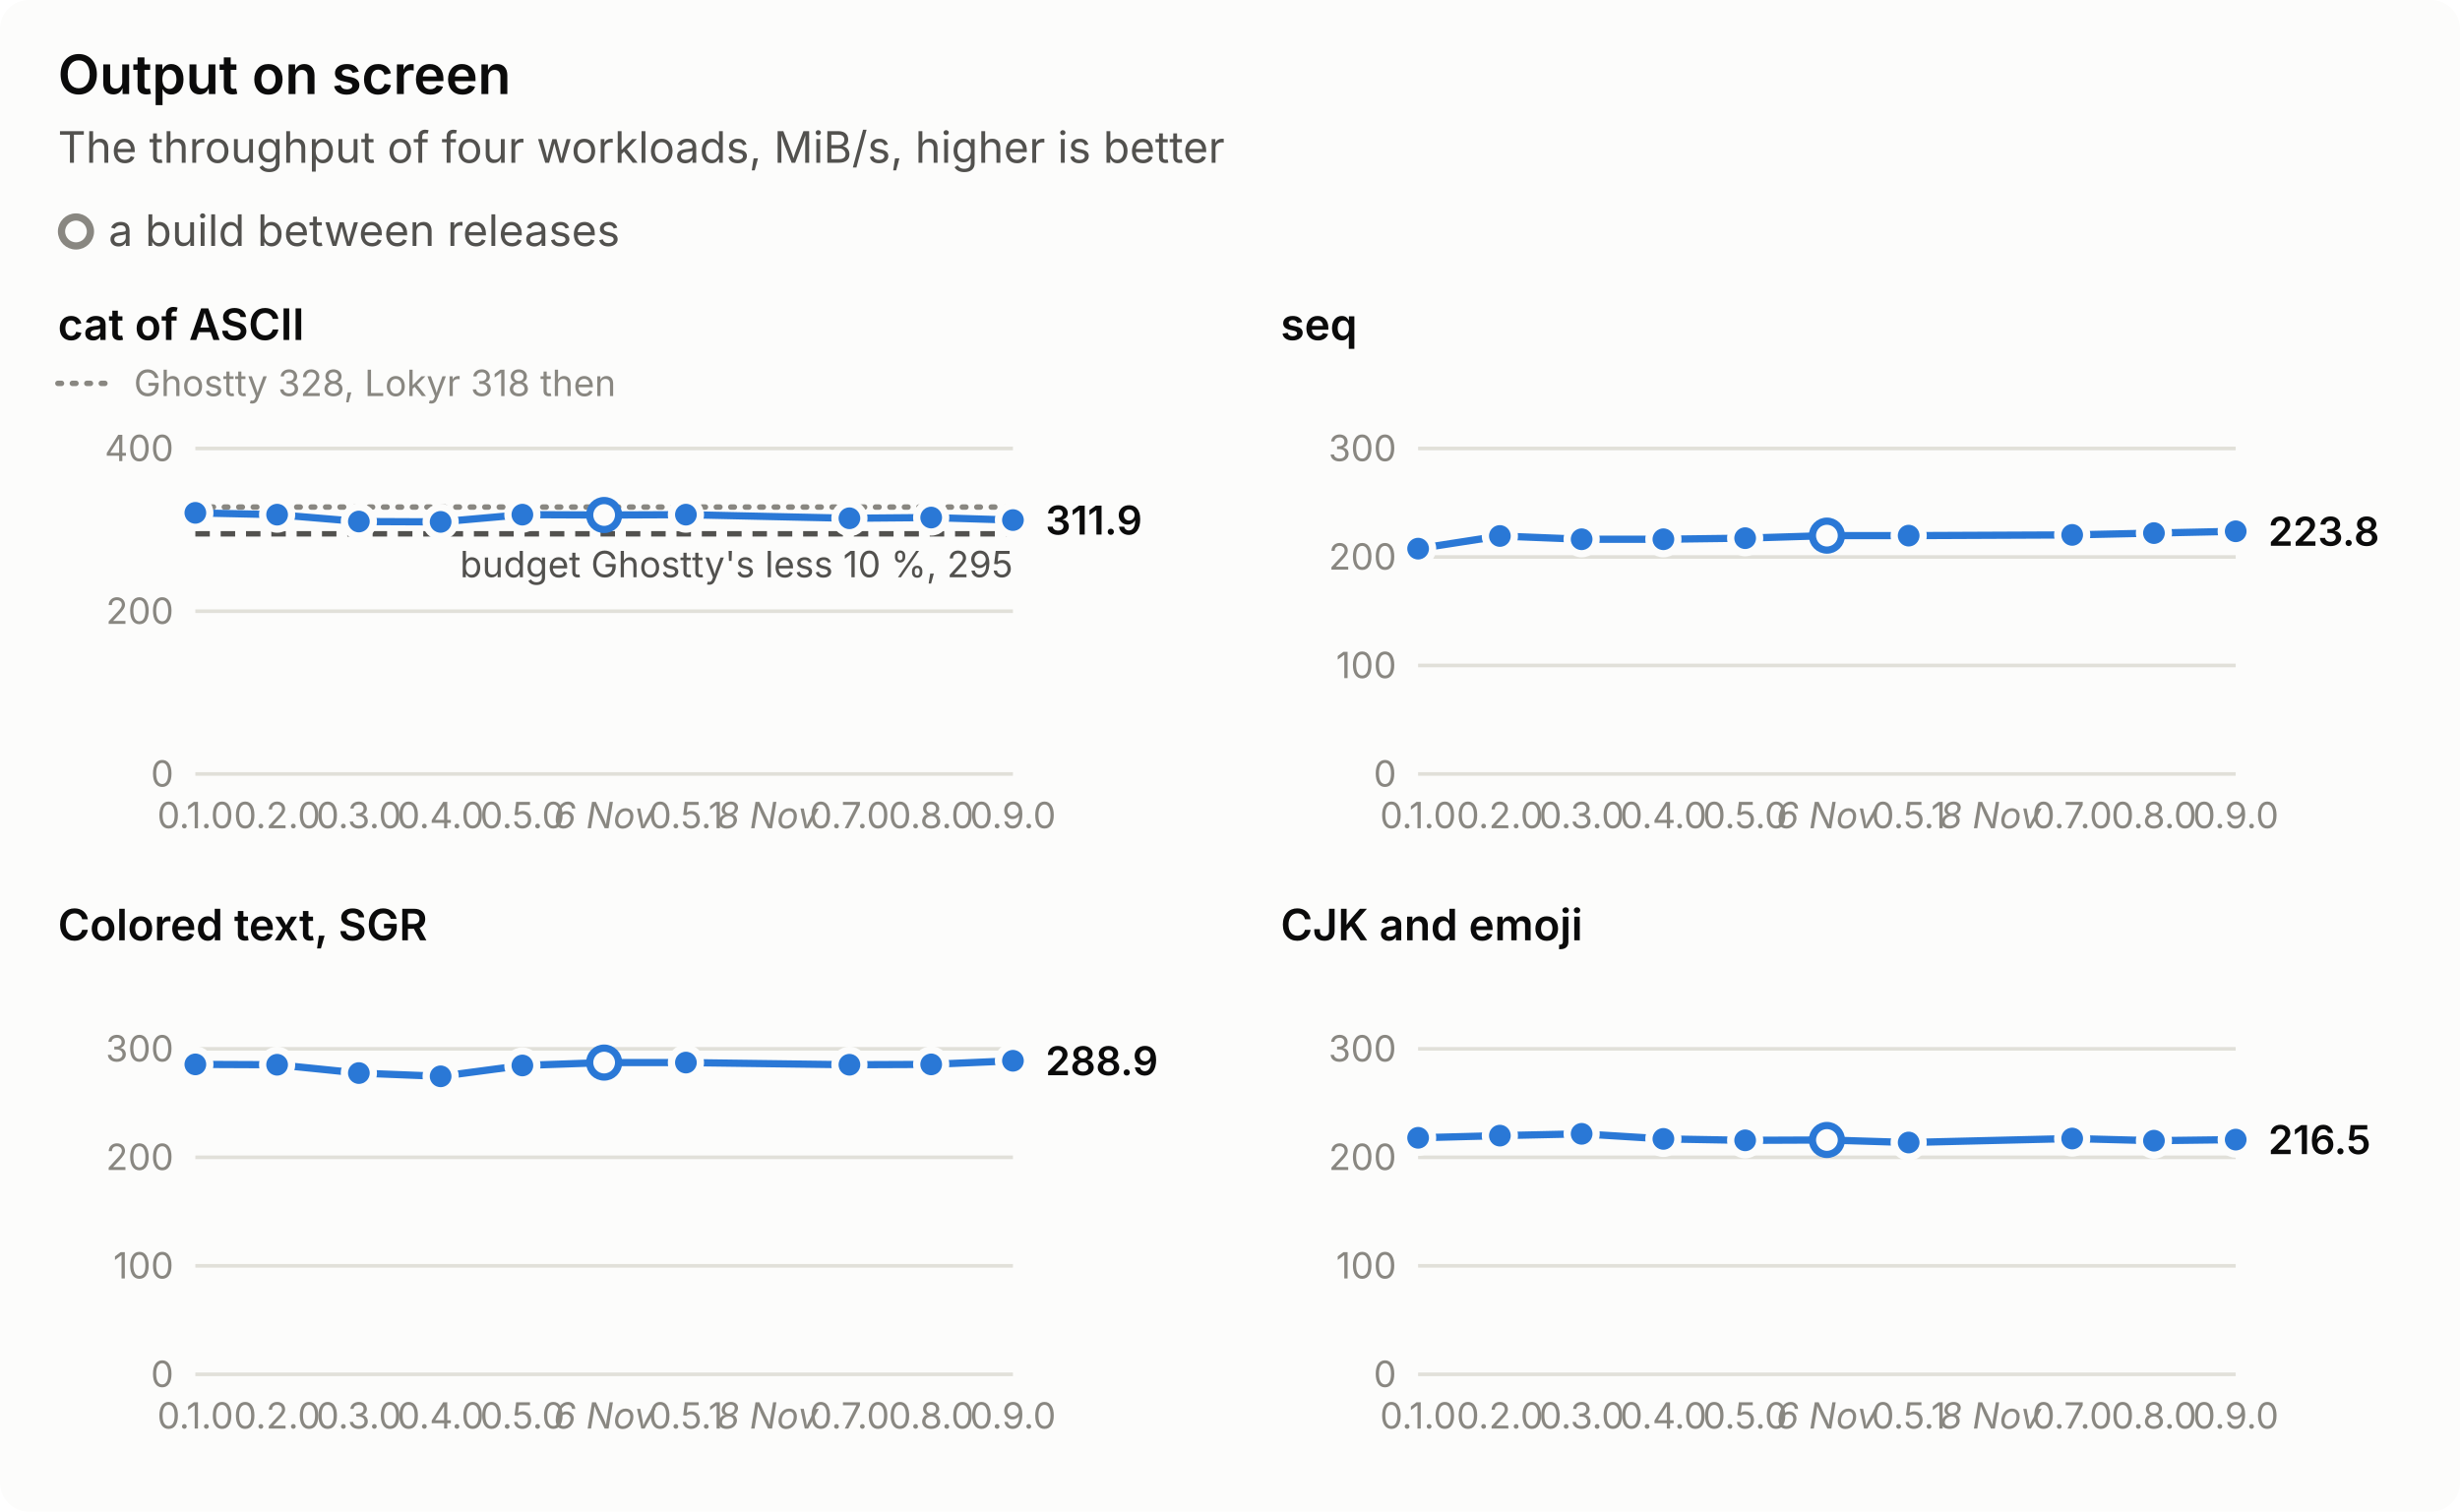
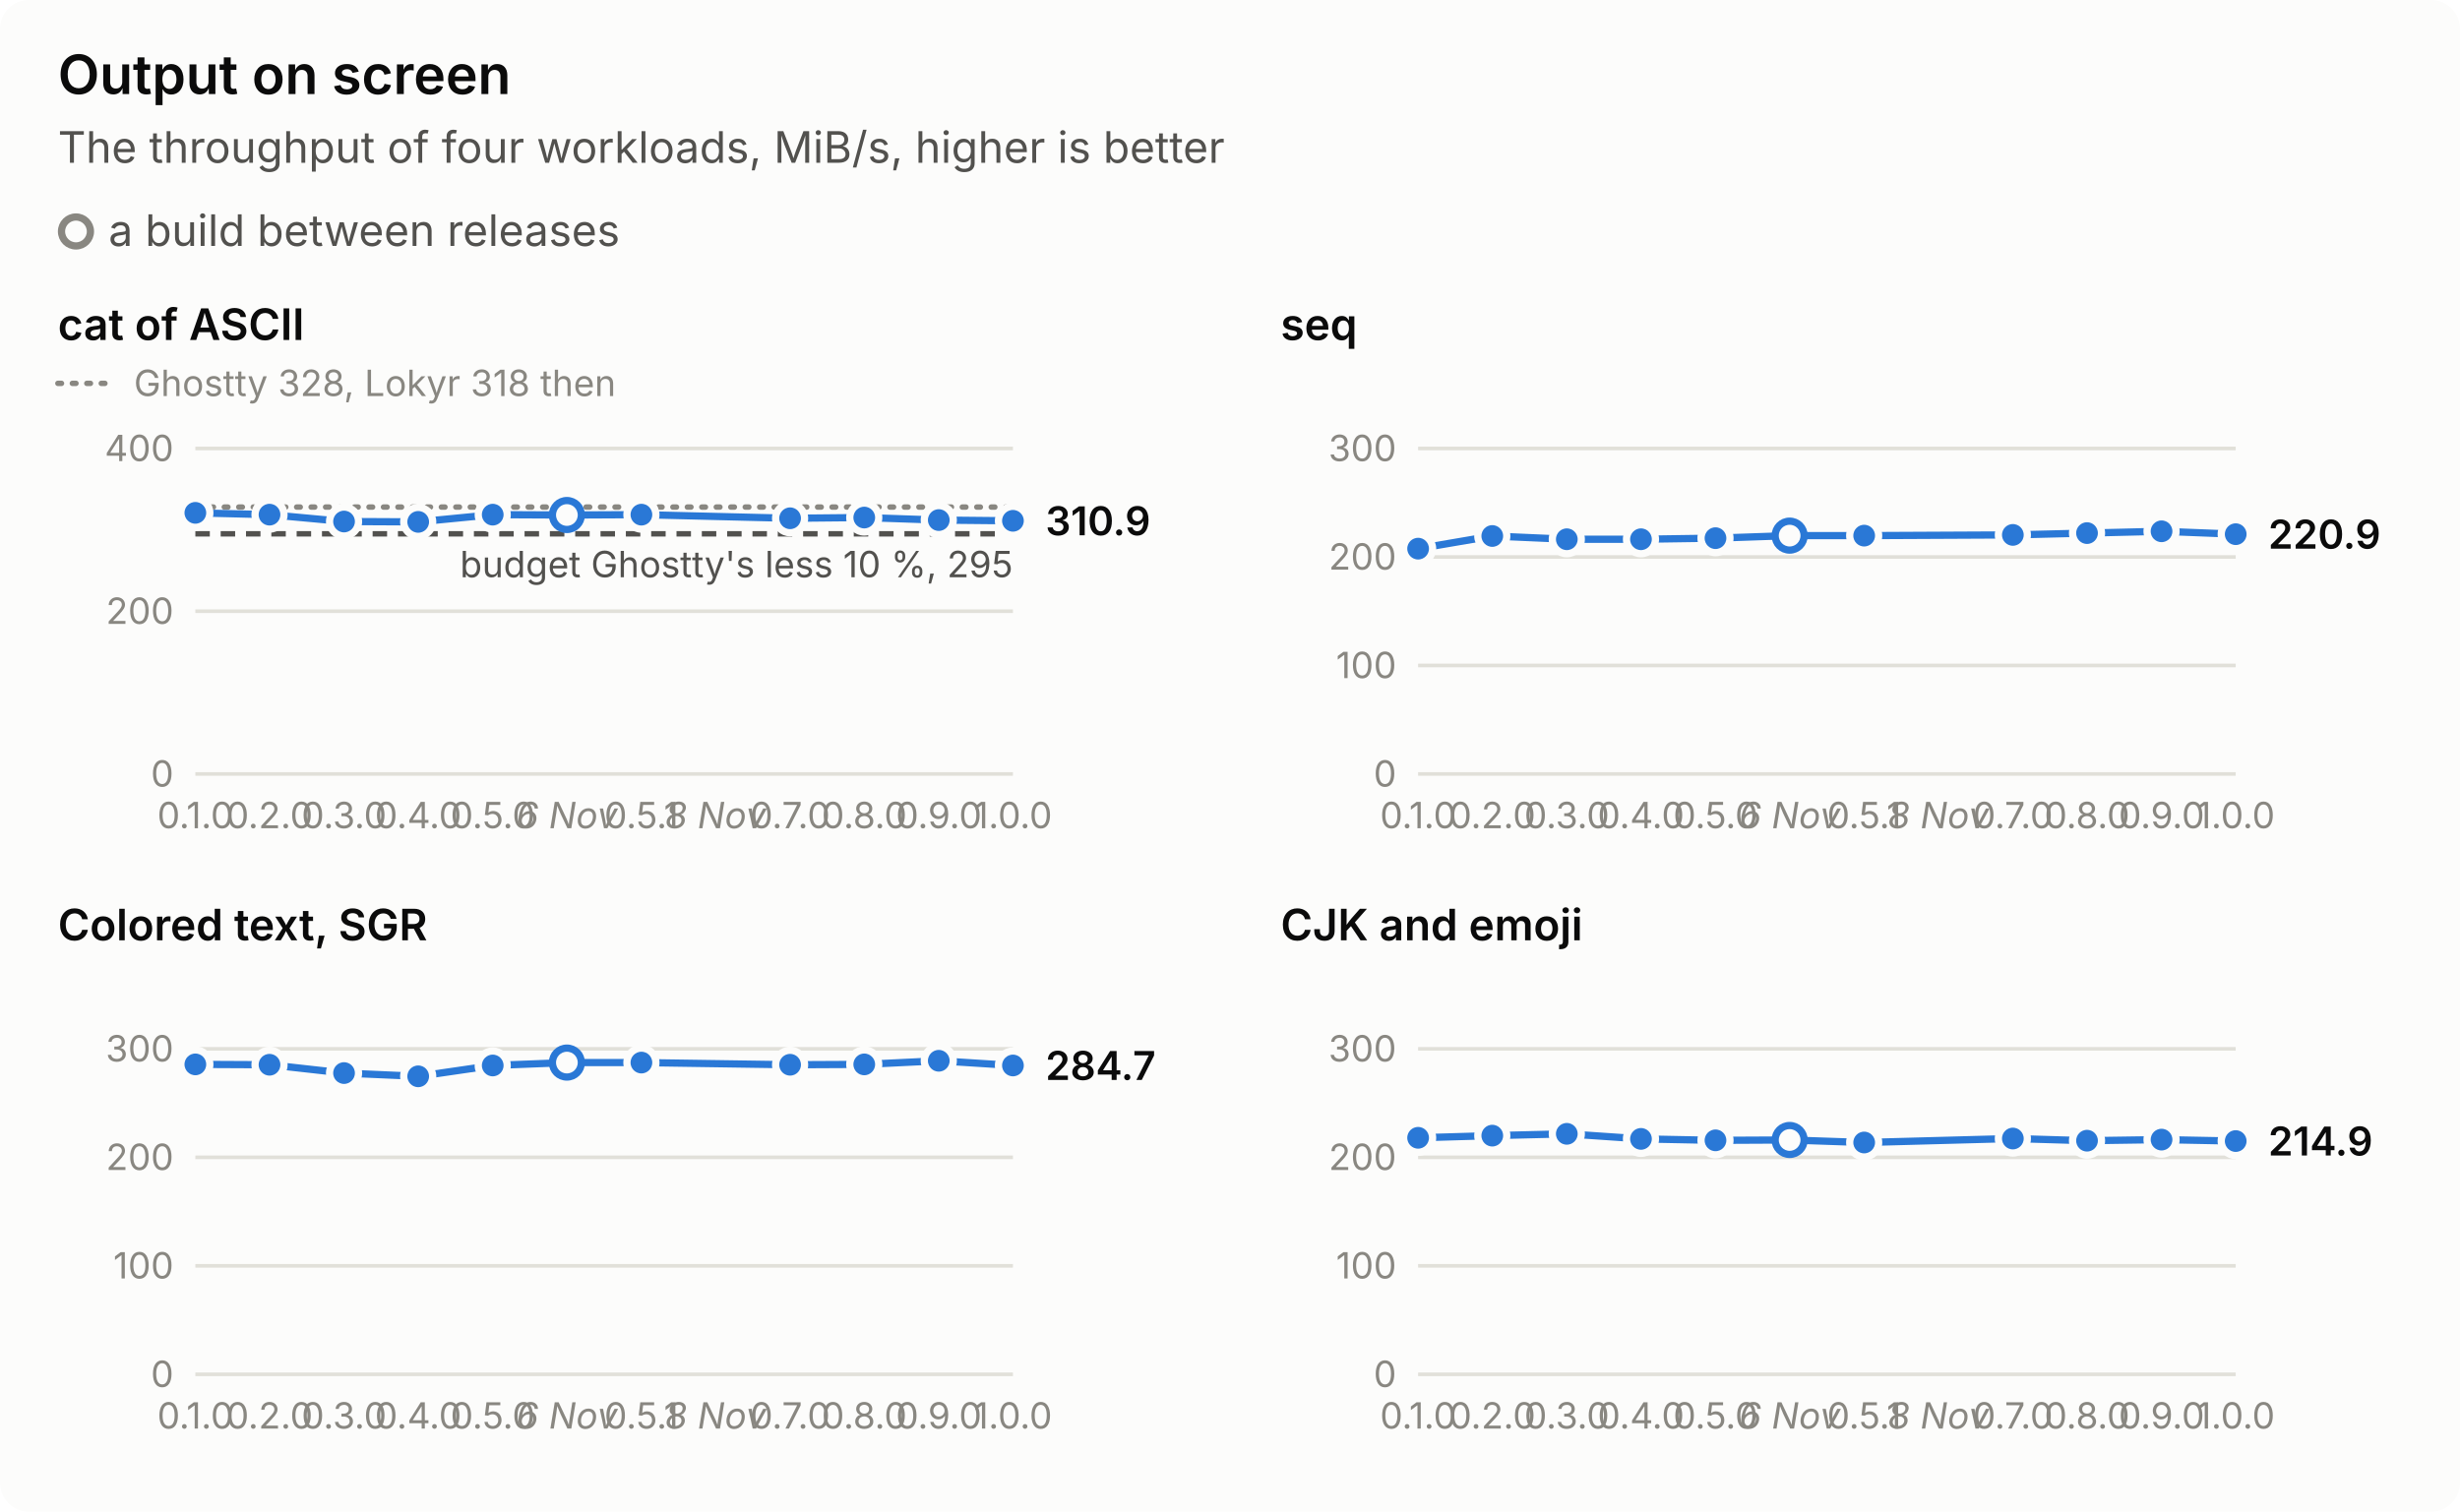
<svg xmlns="http://www.w3.org/2000/svg" width="680" height="418" viewBox="0 0 680 418" role="img" aria-label="Output on screen">
  <style>
  .surface { fill: #fcfcfb; }
  .primary { fill: #0b0b0b; }
  .secondary { fill: #52514e; }
  .muted { fill: #898781; }
  .grid { stroke: #e1e0d9; }
  .base { stroke: #c3c2b7; }
  .accent { fill: #2a78d6; }
  .context { fill: #898781; }
  .accent-line { stroke: #2a78d6; }
  .context-line { stroke: #898781; }
  .second { fill: #eb6834; }
  .second-line { stroke: #eb6834; }
  .ring { stroke: #fcfcfb; }
  .budget { stroke: #52514e; }
  text { font-family: system-ui, -apple-system, "Segoe UI", sans-serif; }
  .tick { font-variant-numeric: tabular-nums; }
  @media (prefers-color-scheme: dark) {
    .surface { fill: #1a1a19; }
    .primary { fill: #f0efec; }
    .secondary { fill: #c3c2b7; }
    .muted { fill: #898781; }
    .grid { stroke: #2c2c2a; }
    .base { stroke: #383835; }
    .accent { fill: #3987e5; }
    .context { fill: #6f6e69; }
    .accent-line { stroke: #3987e5; }
    .context-line { stroke: #6f6e69; }
    .second { fill: #d95926; }
    .second-line { stroke: #d95926; }
    .ring { stroke: #1a1a19; }
    .budget { stroke: #c3c2b7; }
  }
</style>
  <rect class="surface" width="680" height="418" rx="8" />
  <text class="primary" x="16" y="26" font-size="15" font-weight="600">Output on screen</text>
  <text class="secondary" x="16" y="45" font-size="12">The throughput of four workloads, MiB/s, higher is better</text>
  <circle class="surface context-line" cx="21" cy="64" r="4" stroke-width="2" />
  <text class="secondary" x="30" y="68" font-size="12">a build between releases</text>
  <text class="primary" x="16.0" y="94" font-size="12" font-weight="600">cat of ASCII</text>
  <line class="grid" x1="54.0" y1="214.0" x2="280.0" y2="214.0" stroke-width="1" />
  <text class="muted tick" x="48.0" y="217.5" font-size="10" text-anchor="end">0</text>
  <line class="grid" x1="54.0" y1="169.0" x2="280.0" y2="169.0" stroke-width="1" />
  <text class="muted tick" x="48.0" y="172.5" font-size="10" text-anchor="end">200</text>
  <line class="grid" x1="54.0" y1="124.0" x2="280.0" y2="124.0" stroke-width="1" />
  <text class="muted tick" x="48.0" y="127.5" font-size="10" text-anchor="end">400</text>
  <text class="muted" x="54.0" y="229.0" font-size="10" text-anchor="middle">0.1.0</text>
-   <text class="muted" x="76.6" y="229.0" font-size="10" text-anchor="middle">0.2.0</text>
-   <text class="muted" x="99.2" y="229.0" font-size="10" text-anchor="middle">0.3.0</text>
-   <text class="muted" x="121.8" y="229.0" font-size="10" text-anchor="middle">0.4.0</text>
-   <text class="muted" x="144.4" y="229.0" font-size="10" text-anchor="middle">0.5.0</text>
-   <text class="muted" x="167.0" y="229.0" font-size="10" text-anchor="middle" font-style="italic">6 Nov</text>
-   <text class="muted" x="189.6" y="229.0" font-size="10" text-anchor="middle">0.5.1</text>
-   <text class="muted" x="212.2" y="229.0" font-size="10" text-anchor="middle" font-style="italic">8 Nov</text>
-   <text class="muted" x="234.8" y="229.0" font-size="10" text-anchor="middle">0.7.0</text>
-   <text class="muted" x="257.4" y="229.0" font-size="10" text-anchor="middle">0.8.0</text>
-   <text class="muted" x="280.0" y="229.0" font-size="10" text-anchor="middle">0.9.0</text>
+   <text class="muted" x="74.5" y="229.0" font-size="10" text-anchor="middle">0.2.0</text>
+   <text class="muted" x="95.1" y="229.0" font-size="10" text-anchor="middle">0.3.0</text>
+   <text class="muted" x="115.6" y="229.0" font-size="10" text-anchor="middle">0.4.0</text>
+   <text class="muted" x="136.2" y="229.0" font-size="10" text-anchor="middle">0.5.0</text>
+   <text class="muted" x="156.7" y="229.0" font-size="10" text-anchor="middle" font-style="italic">6 Nov</text>
+   <text class="muted" x="177.3" y="229.0" font-size="10" text-anchor="middle">0.5.1</text>
+   <text class="muted" x="197.8" y="229.0" font-size="10" text-anchor="middle" font-style="italic">8 Nov</text>
+   <text class="muted" x="218.4" y="229.0" font-size="10" text-anchor="middle">0.7.0</text>
+   <text class="muted" x="238.9" y="229.0" font-size="10" text-anchor="middle">0.8.0</text>
+   <text class="muted" x="259.5" y="229.0" font-size="10" text-anchor="middle">0.9.0</text>
+   <text class="muted" x="280.0" y="229.0" font-size="10" text-anchor="middle">1.0.0</text>
  <line class="budget" x1="54.0" y1="147.6" x2="280.0" y2="147.6" stroke-width="1.5" stroke-dasharray="4 3" />
  <text class="secondary" x="280.0" y="159.6" font-size="10" text-anchor="end">budget Ghostty's less 10 %, 295</text>
  <line class="context-line" x1="54.0" y1="140.2" x2="280.0" y2="140.2" stroke-width="1.5" stroke-dasharray="1 3" stroke-linecap="round" />
  <line class="context-line" x1="16.0" y1="106.0" x2="31.0" y2="106.0" stroke-width="1.5" stroke-dasharray="1 3" stroke-linecap="round" />
  <text class="muted" x="37.0" y="109.5" font-size="10">Ghostty 328, Lokyr 318 then</text>
-   <line class="accent-line" x1="54.0" y1="141.8" x2="76.6" y2="142.3" stroke-width="2" stroke-linecap="round" />
-   <line class="accent-line" x1="76.6" y1="142.3" x2="99.2" y2="144.2" stroke-width="2" stroke-linecap="round" />
-   <line class="accent-line" x1="99.2" y1="144.2" x2="121.8" y2="144.3" stroke-width="2" stroke-linecap="round" />
-   <line class="accent-line" x1="121.8" y1="144.3" x2="144.4" y2="142.3" stroke-width="2" stroke-linecap="round" />
-   <line class="accent-line" x1="144.4" y1="142.3" x2="167.0" y2="142.4" stroke-width="2" stroke-linecap="round" />
-   <line class="accent-line" x1="167.0" y1="142.4" x2="189.6" y2="142.3" stroke-width="2" stroke-linecap="round" />
-   <line class="accent-line" x1="189.6" y1="142.3" x2="234.8" y2="143.3" stroke-width="2" stroke-linecap="round" />
-   <line class="accent-line" x1="234.8" y1="143.3" x2="257.4" y2="143.1" stroke-width="2" stroke-linecap="round" />
-   <line class="accent-line" x1="257.4" y1="143.1" x2="280.0" y2="143.8" stroke-width="2" stroke-linecap="round" />
+   <line class="accent-line" x1="54.0" y1="141.8" x2="74.5" y2="142.3" stroke-width="2" stroke-linecap="round" />
+   <line class="accent-line" x1="74.5" y1="142.3" x2="95.1" y2="144.2" stroke-width="2" stroke-linecap="round" />
+   <line class="accent-line" x1="95.1" y1="144.2" x2="115.6" y2="144.3" stroke-width="2" stroke-linecap="round" />
+   <line class="accent-line" x1="115.6" y1="144.3" x2="136.2" y2="142.3" stroke-width="2" stroke-linecap="round" />
+   <line class="accent-line" x1="136.2" y1="142.3" x2="156.7" y2="142.4" stroke-width="2" stroke-linecap="round" />
+   <line class="accent-line" x1="156.7" y1="142.4" x2="177.3" y2="142.3" stroke-width="2" stroke-linecap="round" />
+   <line class="accent-line" x1="177.3" y1="142.3" x2="218.4" y2="143.3" stroke-width="2" stroke-linecap="round" />
+   <line class="accent-line" x1="218.4" y1="143.3" x2="238.9" y2="143.1" stroke-width="2" stroke-linecap="round" />
+   <line class="accent-line" x1="238.9" y1="143.1" x2="259.5" y2="143.8" stroke-width="2" stroke-linecap="round" />
+   <line class="accent-line" x1="259.5" y1="143.8" x2="280.0" y2="144.0" stroke-width="2" stroke-linecap="round" />
  <circle class="accent ring" cx="54.0" cy="141.8" r="4" stroke-width="2" />
-   <circle class="accent ring" cx="76.6" cy="142.3" r="4" stroke-width="2" />
-   <circle class="accent ring" cx="99.2" cy="144.2" r="4" stroke-width="2" />
-   <circle class="accent ring" cx="121.8" cy="144.3" r="4" stroke-width="2" />
-   <circle class="accent ring" cx="144.4" cy="142.3" r="4" stroke-width="2" />
-   <circle class="surface accent-line" cx="167.0" cy="142.4" r="4" stroke-width="2" />
-   <circle class="accent ring" cx="189.6" cy="142.3" r="4" stroke-width="2" />
-   <circle class="accent ring" cx="234.8" cy="143.3" r="4" stroke-width="2" />
-   <circle class="accent ring" cx="257.4" cy="143.1" r="4" stroke-width="2" />
-   <circle class="accent ring" cx="280.0" cy="143.8" r="4" stroke-width="2" />
-   <text class="primary tick" x="289.0" y="147.8" font-size="11" font-weight="600">311.9</text>
+   <circle class="accent ring" cx="74.5" cy="142.3" r="4" stroke-width="2" />
+   <circle class="accent ring" cx="95.1" cy="144.2" r="4" stroke-width="2" />
+   <circle class="accent ring" cx="115.6" cy="144.3" r="4" stroke-width="2" />
+   <circle class="accent ring" cx="136.2" cy="142.3" r="4" stroke-width="2" />
+   <circle class="surface accent-line" cx="156.7" cy="142.4" r="4" stroke-width="2" />
+   <circle class="accent ring" cx="177.3" cy="142.3" r="4" stroke-width="2" />
+   <circle class="accent ring" cx="218.4" cy="143.3" r="4" stroke-width="2" />
+   <circle class="accent ring" cx="238.9" cy="143.1" r="4" stroke-width="2" />
+   <circle class="accent ring" cx="259.5" cy="143.8" r="4" stroke-width="2" />
+   <circle class="accent ring" cx="280.0" cy="144.0" r="4" stroke-width="2" />
+   <text class="primary tick" x="289.0" y="148.0" font-size="11" font-weight="600">310.9</text>
  <text class="primary" x="354.0" y="94" font-size="12" font-weight="600">seq</text>
  <line class="grid" x1="392.0" y1="214.0" x2="618.0" y2="214.0" stroke-width="1" />
  <text class="muted tick" x="386.0" y="217.5" font-size="10" text-anchor="end">0</text>
  <line class="grid" x1="392.0" y1="184.0" x2="618.0" y2="184.0" stroke-width="1" />
  <text class="muted tick" x="386.0" y="187.5" font-size="10" text-anchor="end">100</text>
  <line class="grid" x1="392.0" y1="154.0" x2="618.0" y2="154.0" stroke-width="1" />
  <text class="muted tick" x="386.0" y="157.5" font-size="10" text-anchor="end">200</text>
  <line class="grid" x1="392.0" y1="124.0" x2="618.0" y2="124.0" stroke-width="1" />
  <text class="muted tick" x="386.0" y="127.5" font-size="10" text-anchor="end">300</text>
  <text class="muted" x="392.0" y="229.0" font-size="10" text-anchor="middle">0.1.0</text>
-   <text class="muted" x="414.6" y="229.0" font-size="10" text-anchor="middle">0.2.0</text>
-   <text class="muted" x="437.2" y="229.0" font-size="10" text-anchor="middle">0.3.0</text>
-   <text class="muted" x="459.8" y="229.0" font-size="10" text-anchor="middle">0.4.0</text>
-   <text class="muted" x="482.4" y="229.0" font-size="10" text-anchor="middle">0.5.0</text>
-   <text class="muted" x="505.0" y="229.0" font-size="10" text-anchor="middle" font-style="italic">6 Nov</text>
-   <text class="muted" x="527.6" y="229.0" font-size="10" text-anchor="middle">0.5.1</text>
-   <text class="muted" x="550.2" y="229.0" font-size="10" text-anchor="middle" font-style="italic">8 Nov</text>
-   <text class="muted" x="572.8" y="229.0" font-size="10" text-anchor="middle">0.7.0</text>
-   <text class="muted" x="595.4" y="229.0" font-size="10" text-anchor="middle">0.8.0</text>
-   <text class="muted" x="618.0" y="229.0" font-size="10" text-anchor="middle">0.9.0</text>
-   <line class="accent-line" x1="392.0" y1="151.7" x2="414.6" y2="148.2" stroke-width="2" stroke-linecap="round" />
-   <line class="accent-line" x1="414.6" y1="148.2" x2="437.2" y2="149.1" stroke-width="2" stroke-linecap="round" />
-   <line class="accent-line" x1="437.2" y1="149.1" x2="459.8" y2="149.1" stroke-width="2" stroke-linecap="round" />
-   <line class="accent-line" x1="459.8" y1="149.1" x2="482.4" y2="148.8" stroke-width="2" stroke-linecap="round" />
-   <line class="accent-line" x1="482.4" y1="148.8" x2="505.0" y2="148.1" stroke-width="2" stroke-linecap="round" />
-   <line class="accent-line" x1="505.0" y1="148.1" x2="527.6" y2="148.1" stroke-width="2" stroke-linecap="round" />
-   <line class="accent-line" x1="527.6" y1="148.1" x2="572.8" y2="147.9" stroke-width="2" stroke-linecap="round" />
-   <line class="accent-line" x1="572.8" y1="147.9" x2="595.4" y2="147.4" stroke-width="2" stroke-linecap="round" />
-   <line class="accent-line" x1="595.4" y1="147.4" x2="618.0" y2="146.9" stroke-width="2" stroke-linecap="round" />
+   <text class="muted" x="412.5" y="229.0" font-size="10" text-anchor="middle">0.2.0</text>
+   <text class="muted" x="433.1" y="229.0" font-size="10" text-anchor="middle">0.3.0</text>
+   <text class="muted" x="453.6" y="229.0" font-size="10" text-anchor="middle">0.4.0</text>
+   <text class="muted" x="474.2" y="229.0" font-size="10" text-anchor="middle">0.5.0</text>
+   <text class="muted" x="494.7" y="229.0" font-size="10" text-anchor="middle" font-style="italic">6 Nov</text>
+   <text class="muted" x="515.3" y="229.0" font-size="10" text-anchor="middle">0.5.1</text>
+   <text class="muted" x="535.8" y="229.0" font-size="10" text-anchor="middle" font-style="italic">8 Nov</text>
+   <text class="muted" x="556.4" y="229.0" font-size="10" text-anchor="middle">0.7.0</text>
+   <text class="muted" x="576.9" y="229.0" font-size="10" text-anchor="middle">0.8.0</text>
+   <text class="muted" x="597.5" y="229.0" font-size="10" text-anchor="middle">0.9.0</text>
+   <text class="muted" x="618.0" y="229.0" font-size="10" text-anchor="middle">1.0.0</text>
+   <line class="accent-line" x1="392.0" y1="151.7" x2="412.5" y2="148.2" stroke-width="2" stroke-linecap="round" />
+   <line class="accent-line" x1="412.5" y1="148.2" x2="433.1" y2="149.1" stroke-width="2" stroke-linecap="round" />
+   <line class="accent-line" x1="433.1" y1="149.1" x2="453.6" y2="149.1" stroke-width="2" stroke-linecap="round" />
+   <line class="accent-line" x1="453.6" y1="149.1" x2="474.2" y2="148.8" stroke-width="2" stroke-linecap="round" />
+   <line class="accent-line" x1="474.2" y1="148.8" x2="494.7" y2="148.1" stroke-width="2" stroke-linecap="round" />
+   <line class="accent-line" x1="494.7" y1="148.1" x2="515.3" y2="148.1" stroke-width="2" stroke-linecap="round" />
+   <line class="accent-line" x1="515.3" y1="148.1" x2="556.4" y2="147.9" stroke-width="2" stroke-linecap="round" />
+   <line class="accent-line" x1="556.4" y1="147.9" x2="576.9" y2="147.4" stroke-width="2" stroke-linecap="round" />
+   <line class="accent-line" x1="576.9" y1="147.4" x2="597.5" y2="146.9" stroke-width="2" stroke-linecap="round" />
+   <line class="accent-line" x1="597.5" y1="146.9" x2="618.0" y2="147.7" stroke-width="2" stroke-linecap="round" />
  <circle class="accent ring" cx="392.0" cy="151.7" r="4" stroke-width="2" />
-   <circle class="accent ring" cx="414.6" cy="148.2" r="4" stroke-width="2" />
-   <circle class="accent ring" cx="437.2" cy="149.1" r="4" stroke-width="2" />
-   <circle class="accent ring" cx="459.8" cy="149.1" r="4" stroke-width="2" />
-   <circle class="accent ring" cx="482.4" cy="148.8" r="4" stroke-width="2" />
-   <circle class="surface accent-line" cx="505.0" cy="148.1" r="4" stroke-width="2" />
-   <circle class="accent ring" cx="527.6" cy="148.1" r="4" stroke-width="2" />
-   <circle class="accent ring" cx="572.8" cy="147.9" r="4" stroke-width="2" />
-   <circle class="accent ring" cx="595.4" cy="147.4" r="4" stroke-width="2" />
-   <circle class="accent ring" cx="618.0" cy="146.9" r="4" stroke-width="2" />
-   <text class="primary tick" x="627.0" y="150.9" font-size="11" font-weight="600">223.8</text>
+   <circle class="accent ring" cx="412.5" cy="148.2" r="4" stroke-width="2" />
+   <circle class="accent ring" cx="433.1" cy="149.1" r="4" stroke-width="2" />
+   <circle class="accent ring" cx="453.6" cy="149.1" r="4" stroke-width="2" />
+   <circle class="accent ring" cx="474.2" cy="148.8" r="4" stroke-width="2" />
+   <circle class="surface accent-line" cx="494.7" cy="148.1" r="4" stroke-width="2" />
+   <circle class="accent ring" cx="515.3" cy="148.1" r="4" stroke-width="2" />
+   <circle class="accent ring" cx="556.4" cy="147.9" r="4" stroke-width="2" />
+   <circle class="accent ring" cx="576.9" cy="147.4" r="4" stroke-width="2" />
+   <circle class="accent ring" cx="597.5" cy="146.9" r="4" stroke-width="2" />
+   <circle class="accent ring" cx="618.0" cy="147.7" r="4" stroke-width="2" />
+   <text class="primary tick" x="627.0" y="151.7" font-size="11" font-weight="600">220.9</text>
  <text class="primary" x="16.0" y="260" font-size="12" font-weight="600">Colored text, SGR</text>
  <line class="grid" x1="54.0" y1="380.0" x2="280.0" y2="380.0" stroke-width="1" />
  <text class="muted tick" x="48.0" y="383.5" font-size="10" text-anchor="end">0</text>
  <line class="grid" x1="54.0" y1="350.0" x2="280.0" y2="350.0" stroke-width="1" />
  <text class="muted tick" x="48.0" y="353.5" font-size="10" text-anchor="end">100</text>
  <line class="grid" x1="54.0" y1="320.0" x2="280.0" y2="320.0" stroke-width="1" />
  <text class="muted tick" x="48.0" y="323.5" font-size="10" text-anchor="end">200</text>
  <line class="grid" x1="54.0" y1="290.0" x2="280.0" y2="290.0" stroke-width="1" />
  <text class="muted tick" x="48.0" y="293.5" font-size="10" text-anchor="end">300</text>
  <text class="muted" x="54.0" y="395.0" font-size="10" text-anchor="middle">0.1.0</text>
-   <text class="muted" x="76.6" y="395.0" font-size="10" text-anchor="middle">0.2.0</text>
-   <text class="muted" x="99.2" y="395.0" font-size="10" text-anchor="middle">0.3.0</text>
-   <text class="muted" x="121.8" y="395.0" font-size="10" text-anchor="middle">0.4.0</text>
-   <text class="muted" x="144.4" y="395.0" font-size="10" text-anchor="middle">0.5.0</text>
-   <text class="muted" x="167.0" y="395.0" font-size="10" text-anchor="middle" font-style="italic">6 Nov</text>
-   <text class="muted" x="189.6" y="395.0" font-size="10" text-anchor="middle">0.5.1</text>
-   <text class="muted" x="212.2" y="395.0" font-size="10" text-anchor="middle" font-style="italic">8 Nov</text>
-   <text class="muted" x="234.8" y="395.0" font-size="10" text-anchor="middle">0.7.0</text>
-   <text class="muted" x="257.4" y="395.0" font-size="10" text-anchor="middle">0.8.0</text>
-   <text class="muted" x="280.0" y="395.0" font-size="10" text-anchor="middle">0.9.0</text>
-   <line class="accent-line" x1="54.0" y1="294.3" x2="76.6" y2="294.4" stroke-width="2" stroke-linecap="round" />
-   <line class="accent-line" x1="76.6" y1="294.4" x2="99.2" y2="296.7" stroke-width="2" stroke-linecap="round" />
-   <line class="accent-line" x1="99.2" y1="296.7" x2="121.8" y2="297.6" stroke-width="2" stroke-linecap="round" />
-   <line class="accent-line" x1="121.8" y1="297.6" x2="144.4" y2="294.6" stroke-width="2" stroke-linecap="round" />
-   <line class="accent-line" x1="144.4" y1="294.6" x2="167.0" y2="293.8" stroke-width="2" stroke-linecap="round" />
-   <line class="accent-line" x1="167.0" y1="293.8" x2="189.6" y2="293.8" stroke-width="2" stroke-linecap="round" />
-   <line class="accent-line" x1="189.6" y1="293.8" x2="234.8" y2="294.4" stroke-width="2" stroke-linecap="round" />
-   <line class="accent-line" x1="234.8" y1="294.4" x2="257.4" y2="294.3" stroke-width="2" stroke-linecap="round" />
-   <line class="accent-line" x1="257.4" y1="294.3" x2="280.0" y2="293.3" stroke-width="2" stroke-linecap="round" />
+   <text class="muted" x="74.5" y="395.0" font-size="10" text-anchor="middle">0.2.0</text>
+   <text class="muted" x="95.1" y="395.0" font-size="10" text-anchor="middle">0.3.0</text>
+   <text class="muted" x="115.6" y="395.0" font-size="10" text-anchor="middle">0.4.0</text>
+   <text class="muted" x="136.2" y="395.0" font-size="10" text-anchor="middle">0.5.0</text>
+   <text class="muted" x="156.7" y="395.0" font-size="10" text-anchor="middle" font-style="italic">6 Nov</text>
+   <text class="muted" x="177.3" y="395.0" font-size="10" text-anchor="middle">0.5.1</text>
+   <text class="muted" x="197.8" y="395.0" font-size="10" text-anchor="middle" font-style="italic">8 Nov</text>
+   <text class="muted" x="218.4" y="395.0" font-size="10" text-anchor="middle">0.7.0</text>
+   <text class="muted" x="238.9" y="395.0" font-size="10" text-anchor="middle">0.8.0</text>
+   <text class="muted" x="259.5" y="395.0" font-size="10" text-anchor="middle">0.9.0</text>
+   <text class="muted" x="280.0" y="395.0" font-size="10" text-anchor="middle">1.0.0</text>
+   <line class="accent-line" x1="54.0" y1="294.3" x2="74.5" y2="294.4" stroke-width="2" stroke-linecap="round" />
+   <line class="accent-line" x1="74.5" y1="294.4" x2="95.1" y2="296.7" stroke-width="2" stroke-linecap="round" />
+   <line class="accent-line" x1="95.1" y1="296.7" x2="115.6" y2="297.6" stroke-width="2" stroke-linecap="round" />
+   <line class="accent-line" x1="115.6" y1="297.6" x2="136.2" y2="294.6" stroke-width="2" stroke-linecap="round" />
+   <line class="accent-line" x1="136.2" y1="294.6" x2="156.7" y2="293.8" stroke-width="2" stroke-linecap="round" />
+   <line class="accent-line" x1="156.7" y1="293.8" x2="177.3" y2="293.8" stroke-width="2" stroke-linecap="round" />
+   <line class="accent-line" x1="177.3" y1="293.8" x2="218.4" y2="294.4" stroke-width="2" stroke-linecap="round" />
+   <line class="accent-line" x1="218.4" y1="294.4" x2="238.9" y2="294.3" stroke-width="2" stroke-linecap="round" />
+   <line class="accent-line" x1="238.9" y1="294.3" x2="259.5" y2="293.3" stroke-width="2" stroke-linecap="round" />
+   <line class="accent-line" x1="259.5" y1="293.3" x2="280.0" y2="294.6" stroke-width="2" stroke-linecap="round" />
  <circle class="accent ring" cx="54.0" cy="294.3" r="4" stroke-width="2" />
-   <circle class="accent ring" cx="76.6" cy="294.4" r="4" stroke-width="2" />
-   <circle class="accent ring" cx="99.2" cy="296.7" r="4" stroke-width="2" />
-   <circle class="accent ring" cx="121.8" cy="297.6" r="4" stroke-width="2" />
-   <circle class="accent ring" cx="144.4" cy="294.6" r="4" stroke-width="2" />
-   <circle class="surface accent-line" cx="167.0" cy="293.8" r="4" stroke-width="2" />
-   <circle class="accent ring" cx="189.6" cy="293.8" r="4" stroke-width="2" />
-   <circle class="accent ring" cx="234.8" cy="294.4" r="4" stroke-width="2" />
-   <circle class="accent ring" cx="257.4" cy="294.3" r="4" stroke-width="2" />
-   <circle class="accent ring" cx="280.0" cy="293.3" r="4" stroke-width="2" />
-   <text class="primary tick" x="289.0" y="297.3" font-size="11" font-weight="600">288.9</text>
+   <circle class="accent ring" cx="74.5" cy="294.4" r="4" stroke-width="2" />
+   <circle class="accent ring" cx="95.1" cy="296.7" r="4" stroke-width="2" />
+   <circle class="accent ring" cx="115.6" cy="297.6" r="4" stroke-width="2" />
+   <circle class="accent ring" cx="136.2" cy="294.6" r="4" stroke-width="2" />
+   <circle class="surface accent-line" cx="156.7" cy="293.8" r="4" stroke-width="2" />
+   <circle class="accent ring" cx="177.3" cy="293.8" r="4" stroke-width="2" />
+   <circle class="accent ring" cx="218.4" cy="294.4" r="4" stroke-width="2" />
+   <circle class="accent ring" cx="238.9" cy="294.3" r="4" stroke-width="2" />
+   <circle class="accent ring" cx="259.5" cy="293.3" r="4" stroke-width="2" />
+   <circle class="accent ring" cx="280.0" cy="294.6" r="4" stroke-width="2" />
+   <text class="primary tick" x="289.0" y="298.6" font-size="11" font-weight="600">284.7</text>
  <text class="primary" x="354.0" y="260" font-size="12" font-weight="600">CJK and emoji</text>
  <line class="grid" x1="392.0" y1="380.0" x2="618.0" y2="380.0" stroke-width="1" />
  <text class="muted tick" x="386.0" y="383.5" font-size="10" text-anchor="end">0</text>
  <line class="grid" x1="392.0" y1="350.0" x2="618.0" y2="350.0" stroke-width="1" />
  <text class="muted tick" x="386.0" y="353.5" font-size="10" text-anchor="end">100</text>
  <line class="grid" x1="392.0" y1="320.0" x2="618.0" y2="320.0" stroke-width="1" />
  <text class="muted tick" x="386.0" y="323.5" font-size="10" text-anchor="end">200</text>
  <line class="grid" x1="392.0" y1="290.0" x2="618.0" y2="290.0" stroke-width="1" />
  <text class="muted tick" x="386.0" y="293.5" font-size="10" text-anchor="end">300</text>
  <text class="muted" x="392.0" y="395.0" font-size="10" text-anchor="middle">0.1.0</text>
-   <text class="muted" x="414.6" y="395.0" font-size="10" text-anchor="middle">0.2.0</text>
-   <text class="muted" x="437.2" y="395.0" font-size="10" text-anchor="middle">0.3.0</text>
-   <text class="muted" x="459.8" y="395.0" font-size="10" text-anchor="middle">0.4.0</text>
-   <text class="muted" x="482.4" y="395.0" font-size="10" text-anchor="middle">0.5.0</text>
-   <text class="muted" x="505.0" y="395.0" font-size="10" text-anchor="middle" font-style="italic">6 Nov</text>
-   <text class="muted" x="527.6" y="395.0" font-size="10" text-anchor="middle">0.5.1</text>
-   <text class="muted" x="550.2" y="395.0" font-size="10" text-anchor="middle" font-style="italic">8 Nov</text>
-   <text class="muted" x="572.8" y="395.0" font-size="10" text-anchor="middle">0.7.0</text>
-   <text class="muted" x="595.4" y="395.0" font-size="10" text-anchor="middle">0.8.0</text>
-   <text class="muted" x="618.0" y="395.0" font-size="10" text-anchor="middle">0.9.0</text>
-   <line class="accent-line" x1="392.0" y1="314.6" x2="414.6" y2="314.0" stroke-width="2" stroke-linecap="round" />
-   <line class="accent-line" x1="414.6" y1="314.0" x2="437.2" y2="313.5" stroke-width="2" stroke-linecap="round" />
-   <line class="accent-line" x1="437.2" y1="313.5" x2="459.8" y2="314.9" stroke-width="2" stroke-linecap="round" />
-   <line class="accent-line" x1="459.8" y1="314.9" x2="482.4" y2="315.3" stroke-width="2" stroke-linecap="round" />
-   <line class="accent-line" x1="482.4" y1="315.3" x2="505.0" y2="315.2" stroke-width="2" stroke-linecap="round" />
-   <line class="accent-line" x1="505.0" y1="315.2" x2="527.6" y2="315.9" stroke-width="2" stroke-linecap="round" />
-   <line class="accent-line" x1="527.6" y1="315.9" x2="572.8" y2="314.8" stroke-width="2" stroke-linecap="round" />
-   <line class="accent-line" x1="572.8" y1="314.8" x2="595.4" y2="315.4" stroke-width="2" stroke-linecap="round" />
-   <line class="accent-line" x1="595.4" y1="315.4" x2="618.0" y2="315.1" stroke-width="2" stroke-linecap="round" />
+   <text class="muted" x="412.5" y="395.0" font-size="10" text-anchor="middle">0.2.0</text>
+   <text class="muted" x="433.1" y="395.0" font-size="10" text-anchor="middle">0.3.0</text>
+   <text class="muted" x="453.6" y="395.0" font-size="10" text-anchor="middle">0.4.0</text>
+   <text class="muted" x="474.2" y="395.0" font-size="10" text-anchor="middle">0.5.0</text>
+   <text class="muted" x="494.7" y="395.0" font-size="10" text-anchor="middle" font-style="italic">6 Nov</text>
+   <text class="muted" x="515.3" y="395.0" font-size="10" text-anchor="middle">0.5.1</text>
+   <text class="muted" x="535.8" y="395.0" font-size="10" text-anchor="middle" font-style="italic">8 Nov</text>
+   <text class="muted" x="556.4" y="395.0" font-size="10" text-anchor="middle">0.7.0</text>
+   <text class="muted" x="576.9" y="395.0" font-size="10" text-anchor="middle">0.8.0</text>
+   <text class="muted" x="597.5" y="395.0" font-size="10" text-anchor="middle">0.9.0</text>
+   <text class="muted" x="618.0" y="395.0" font-size="10" text-anchor="middle">1.0.0</text>
+   <line class="accent-line" x1="392.0" y1="314.6" x2="412.5" y2="314.0" stroke-width="2" stroke-linecap="round" />
+   <line class="accent-line" x1="412.5" y1="314.0" x2="433.1" y2="313.5" stroke-width="2" stroke-linecap="round" />
+   <line class="accent-line" x1="433.1" y1="313.5" x2="453.6" y2="314.9" stroke-width="2" stroke-linecap="round" />
+   <line class="accent-line" x1="453.6" y1="314.9" x2="474.2" y2="315.3" stroke-width="2" stroke-linecap="round" />
+   <line class="accent-line" x1="474.2" y1="315.3" x2="494.7" y2="315.2" stroke-width="2" stroke-linecap="round" />
+   <line class="accent-line" x1="494.7" y1="315.2" x2="515.3" y2="315.9" stroke-width="2" stroke-linecap="round" />
+   <line class="accent-line" x1="515.3" y1="315.9" x2="556.4" y2="314.8" stroke-width="2" stroke-linecap="round" />
+   <line class="accent-line" x1="556.4" y1="314.8" x2="576.9" y2="315.4" stroke-width="2" stroke-linecap="round" />
+   <line class="accent-line" x1="576.9" y1="315.4" x2="597.5" y2="315.1" stroke-width="2" stroke-linecap="round" />
+   <line class="accent-line" x1="597.5" y1="315.1" x2="618.0" y2="315.5" stroke-width="2" stroke-linecap="round" />
  <circle class="accent ring" cx="392.0" cy="314.6" r="4" stroke-width="2" />
-   <circle class="accent ring" cx="414.6" cy="314.0" r="4" stroke-width="2" />
-   <circle class="accent ring" cx="437.2" cy="313.5" r="4" stroke-width="2" />
-   <circle class="accent ring" cx="459.8" cy="314.9" r="4" stroke-width="2" />
-   <circle class="accent ring" cx="482.4" cy="315.3" r="4" stroke-width="2" />
-   <circle class="surface accent-line" cx="505.0" cy="315.2" r="4" stroke-width="2" />
-   <circle class="accent ring" cx="527.6" cy="315.9" r="4" stroke-width="2" />
-   <circle class="accent ring" cx="572.8" cy="314.8" r="4" stroke-width="2" />
-   <circle class="accent ring" cx="595.4" cy="315.4" r="4" stroke-width="2" />
-   <circle class="accent ring" cx="618.0" cy="315.1" r="4" stroke-width="2" />
-   <text class="primary tick" x="627.0" y="319.1" font-size="11" font-weight="600">216.5</text>
+   <circle class="accent ring" cx="412.5" cy="314.0" r="4" stroke-width="2" />
+   <circle class="accent ring" cx="433.1" cy="313.5" r="4" stroke-width="2" />
+   <circle class="accent ring" cx="453.6" cy="314.9" r="4" stroke-width="2" />
+   <circle class="accent ring" cx="474.2" cy="315.3" r="4" stroke-width="2" />
+   <circle class="surface accent-line" cx="494.7" cy="315.2" r="4" stroke-width="2" />
+   <circle class="accent ring" cx="515.3" cy="315.9" r="4" stroke-width="2" />
+   <circle class="accent ring" cx="556.4" cy="314.8" r="4" stroke-width="2" />
+   <circle class="accent ring" cx="576.9" cy="315.4" r="4" stroke-width="2" />
+   <circle class="accent ring" cx="597.5" cy="315.1" r="4" stroke-width="2" />
+   <circle class="accent ring" cx="618.0" cy="315.5" r="4" stroke-width="2" />
+   <text class="primary tick" x="627.0" y="319.5" font-size="11" font-weight="600">214.9</text>
</svg>
